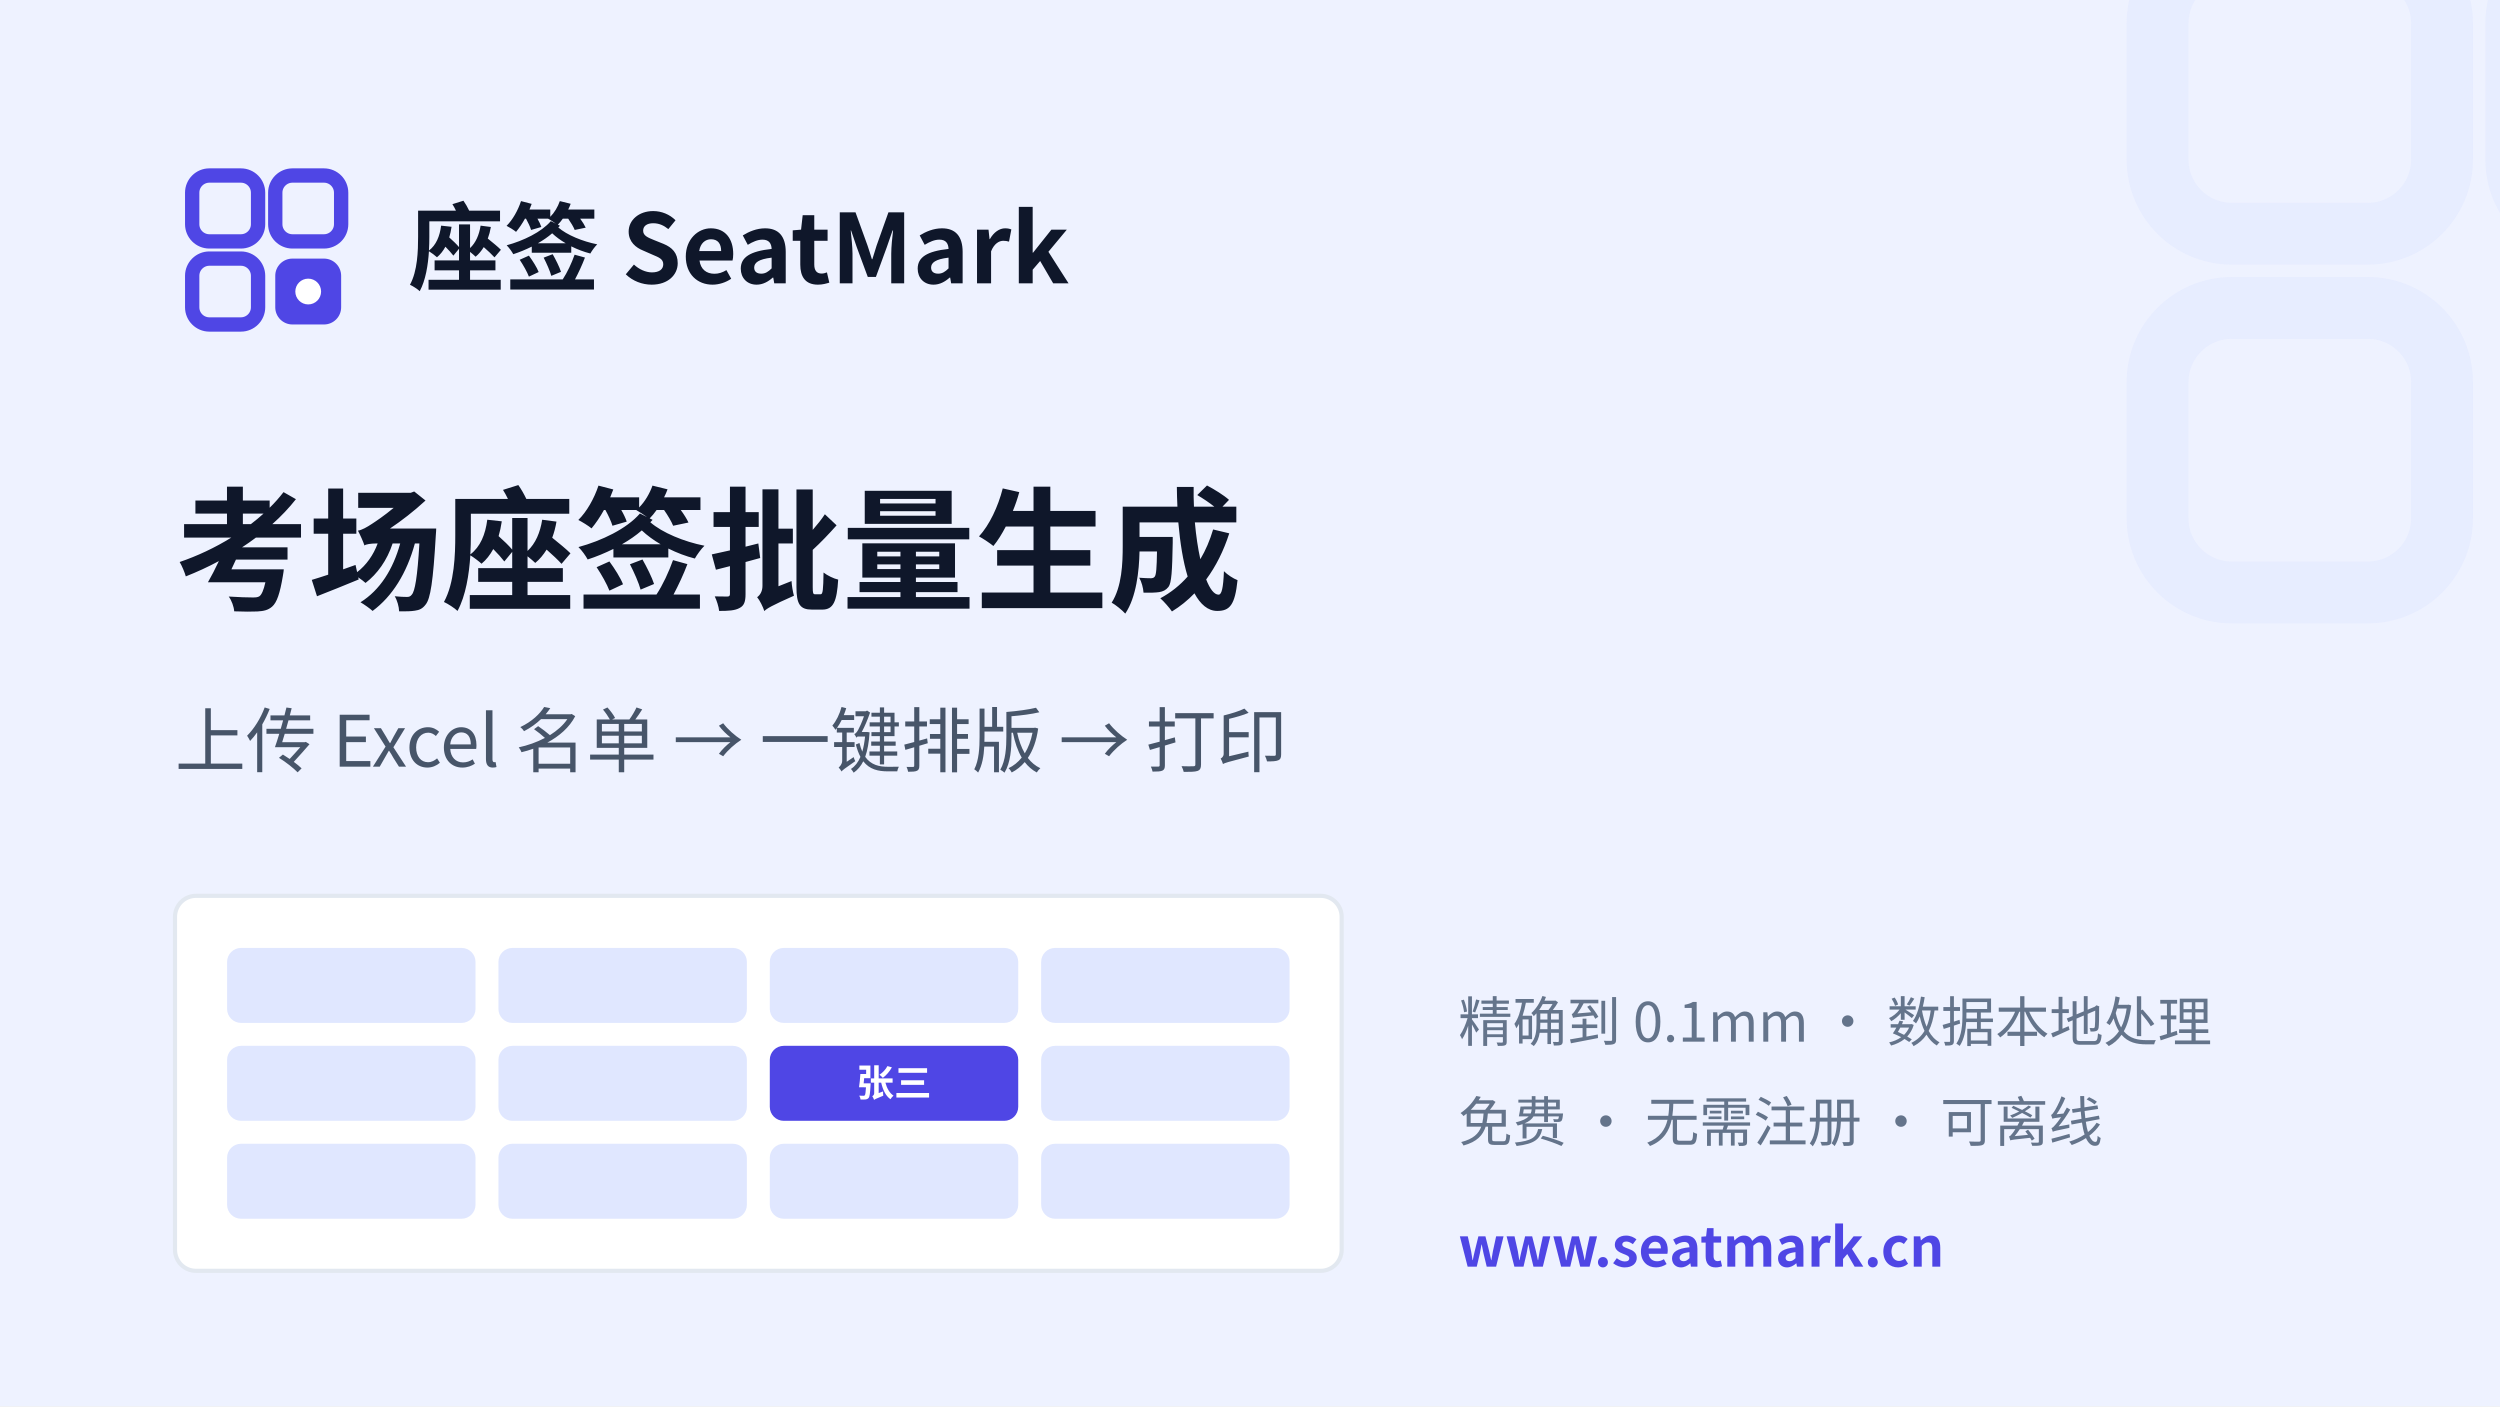
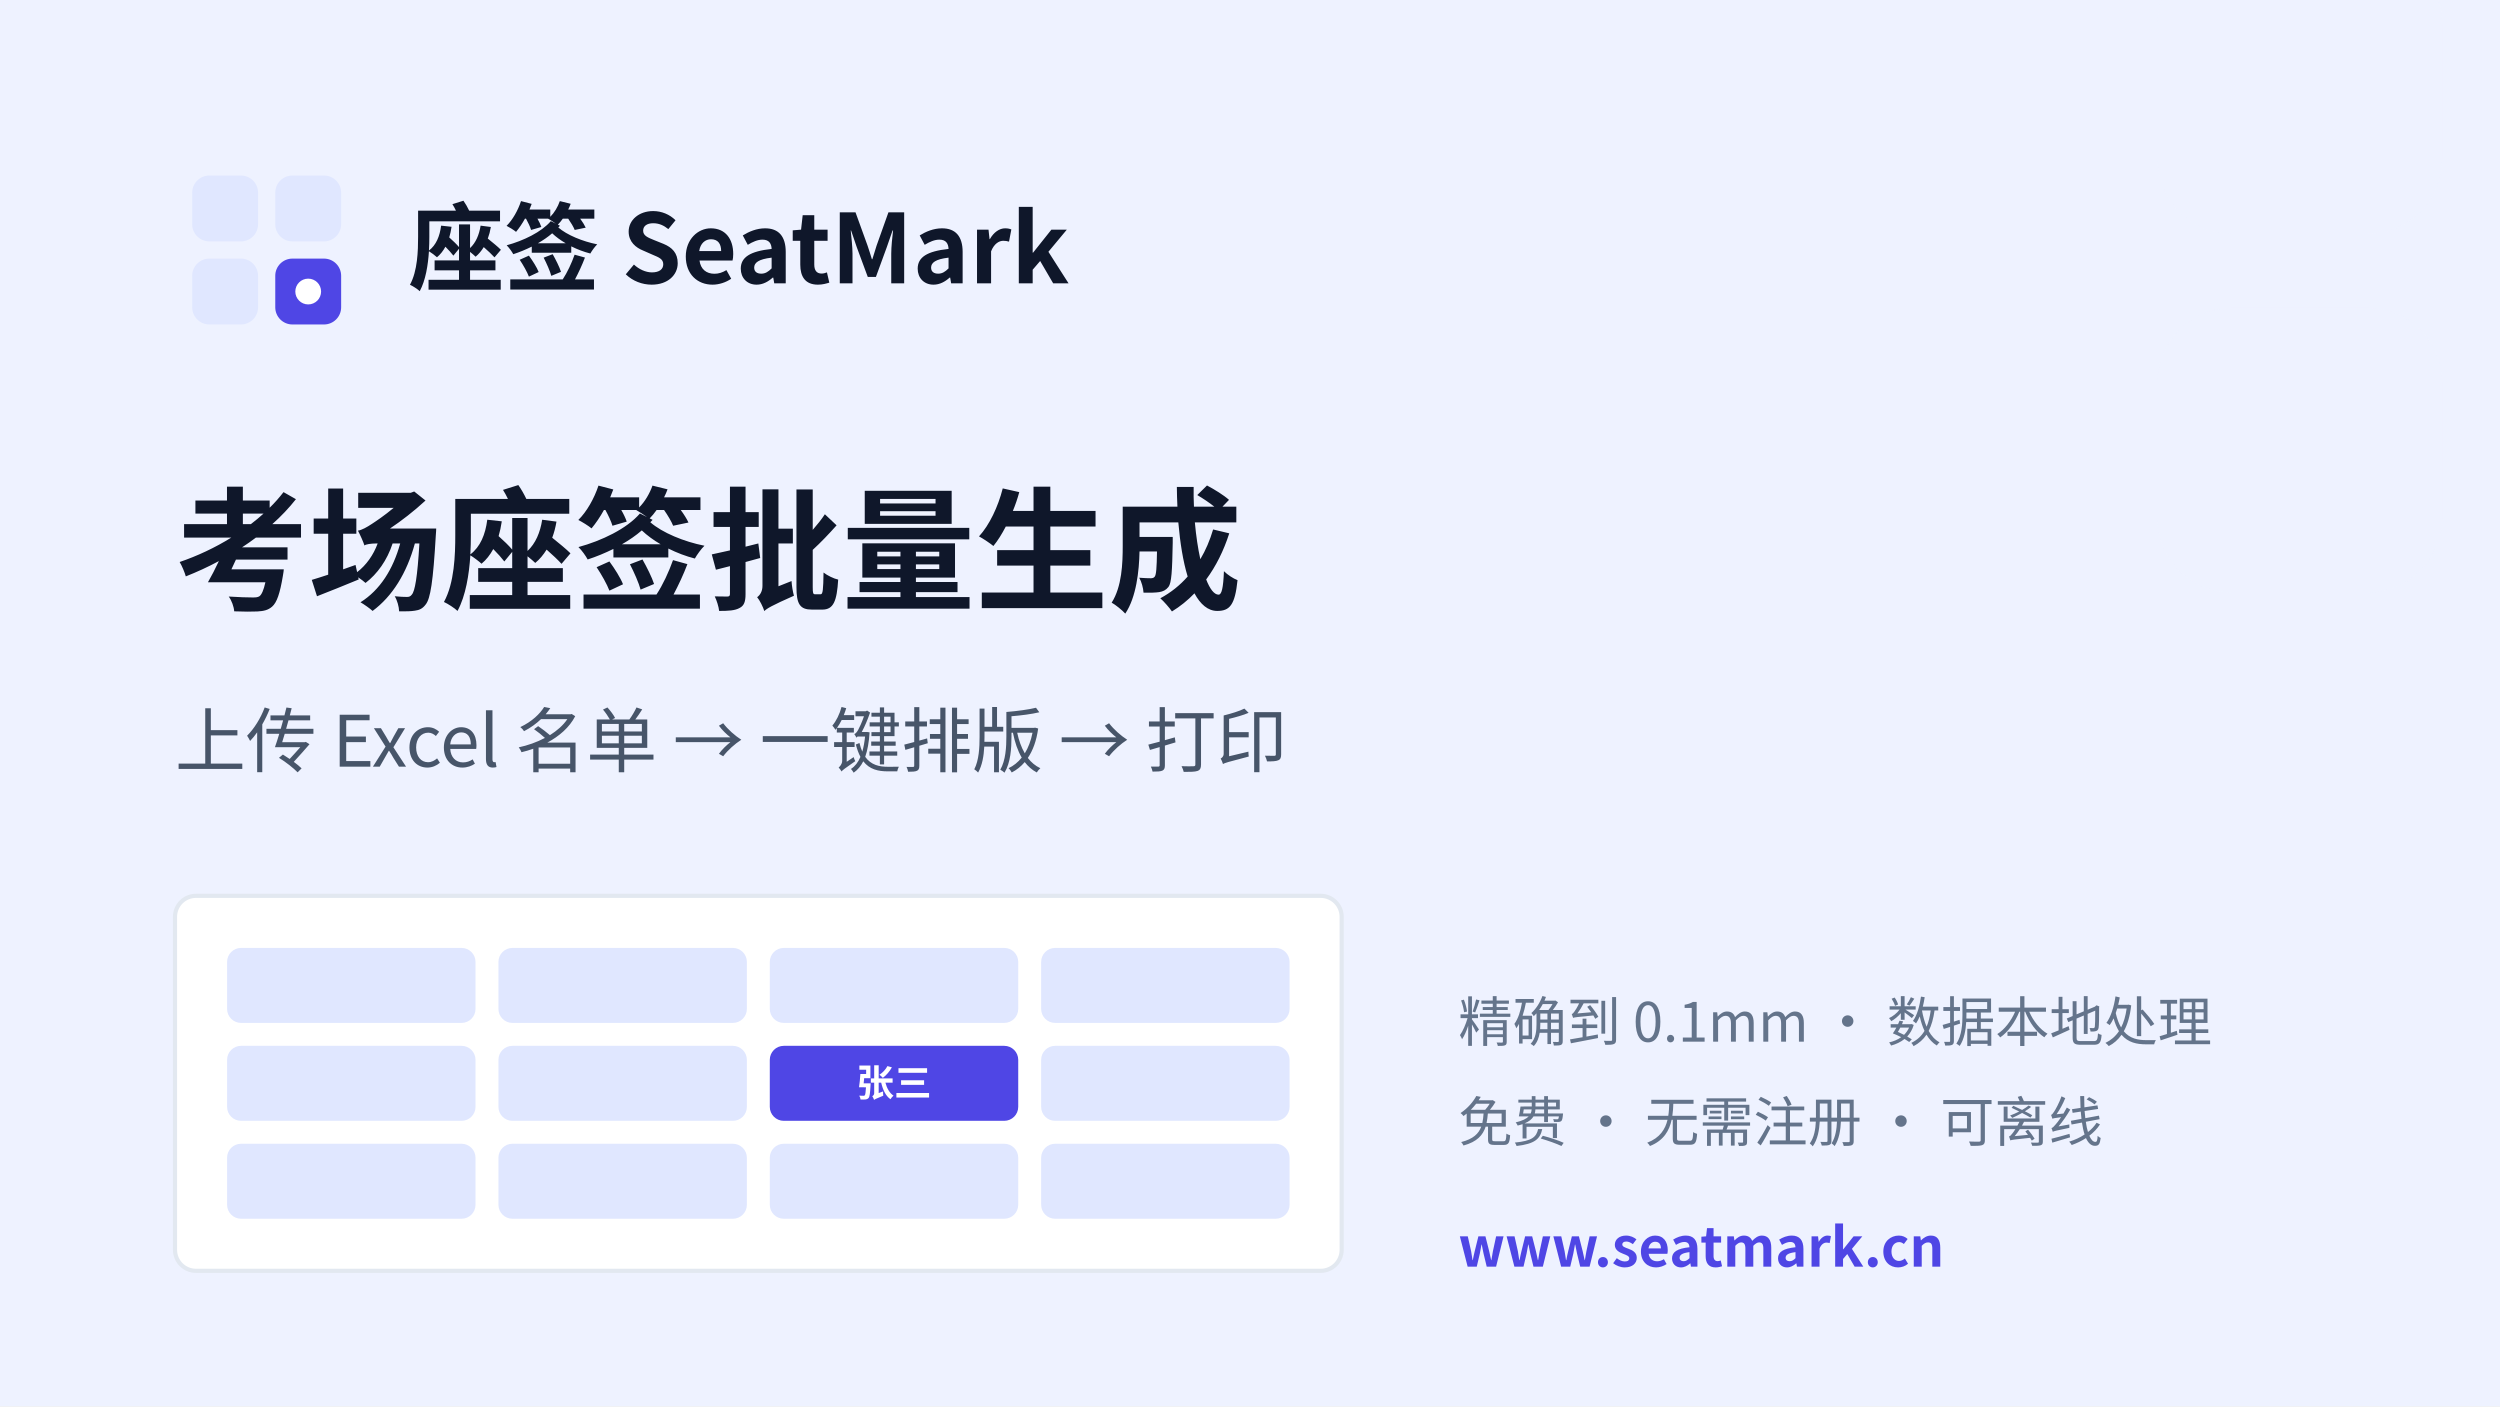
<svg xmlns="http://www.w3.org/2000/svg" width="1200" height="675" viewBox="0 0 1200 675" font-family="'Noto Sans CJK SC','PingFang SC','Microsoft YaHei',sans-serif">
  <rect width="1200" height="675" fill="#eef2ff" />
  <g opacity="0.5">
    <g transform="translate(1000,-60) scale(5.9375)">
-       <rect x="6" y="6" width="23" height="23" rx="6" fill="none" stroke="#e0e7ff" stroke-width="5" />
-       <rect x="35" y="6" width="23" height="23" rx="6" fill="none" stroke="#e0e7ff" stroke-width="5" />
-       <rect x="6" y="35" width="23" height="23" rx="6" fill="none" stroke="#e0e7ff" stroke-width="5" />
+       <rect x="6" y="6" width="23" height="23" rx="6" fill="#eef2ff" />
+       <rect x="35" y="6" width="23" height="23" rx="6" fill="#eef2ff" />
+       <rect x="6" y="35" width="23" height="23" rx="6" fill="#eef2ff" />
      <rect x="35" y="35" width="23" height="23" rx="6" fill="#e0e7ff" />
      <circle cx="46.5" cy="46.5" r="4.5" fill="#eef2ff" />
    </g>
  </g>
  <g transform="translate(84,76) scale(1.375)">
-     <rect x="6" y="6" width="23" height="23" rx="6" fill="none" stroke="#4f46e5" stroke-width="5" />
-     <rect x="35" y="6" width="23" height="23" rx="6" fill="none" stroke="#4f46e5" stroke-width="5" />
-     <rect x="6" y="35" width="23" height="23" rx="6" fill="none" stroke="#4f46e5" stroke-width="5" />
+     <rect x="6" y="6" width="23" height="23" rx="6" fill="#e0e7ff" />
+     <rect x="35" y="6" width="23" height="23" rx="6" fill="#e0e7ff" />
+     <rect x="6" y="35" width="23" height="23" rx="6" fill="#e0e7ff" />
    <rect x="35" y="35" width="23" height="23" rx="6" fill="#4f46e5" />
    <circle cx="46.5" cy="46.5" r="4.5" fill="#fff" />
  </g>
  <text x="196" y="136" font-size="46" font-weight="700" fill="#0f172a">座签 SeatMark</text>
  <text x="84" y="288" font-size="64" font-weight="700" fill="#0f172a">考场座签批量生成</text>
  <text x="84" y="368" font-size="34" fill="#475569">上传 Excel 名单 → 一键排版 → 打印</text>
  <g transform="translate(84,430)">
    <rect width="560" height="180" rx="10.08" fill="#fff" stroke="#e2e8f0" stroke-width="2" />
    <rect x="25" y="25" width="119.25" height="36" rx="6.72" fill="#e0e7ff" />
    <rect x="155.25" y="25" width="119.25" height="36" rx="6.72" fill="#e0e7ff" />
    <rect x="285.5" y="25" width="119.25" height="36" rx="6.72" fill="#e0e7ff" />
    <rect x="415.75" y="25" width="119.25" height="36" rx="6.72" fill="#e0e7ff" />
    <rect x="25" y="72" width="119.25" height="36" rx="6.72" fill="#e0e7ff" />
    <rect x="155.25" y="72" width="119.25" height="36" rx="6.72" fill="#e0e7ff" />
    <rect x="285.5" y="72" width="119.25" height="36" rx="6.72" fill="#4f46e5" />
    <text x="345.125" y="96.3" text-anchor="middle" font-size="18" font-weight="700" fill="#fff">张三</text>
    <rect x="415.75" y="72" width="119.25" height="36" rx="6.72" fill="#e0e7ff" />
    <rect x="25" y="119" width="119.25" height="36" rx="6.72" fill="#e0e7ff" />
    <rect x="155.25" y="119" width="119.25" height="36" rx="6.72" fill="#e0e7ff" />
    <rect x="285.5" y="119" width="119.25" height="36" rx="6.72" fill="#e0e7ff" />
    <rect x="415.75" y="119" width="119.25" height="36" rx="6.72" fill="#e0e7ff" />
  </g>
  <text x="700" y="500" font-size="26" fill="#64748b">精确到 0.1mm · 数据本地处理</text>
  <text x="700" y="548" font-size="26" fill="#64748b">免费 · 无需注册 · 可离线</text>
  <text x="700" y="608" font-size="26" font-weight="600" fill="#4f46e5">www.seatmark.cn</text>
</svg>
